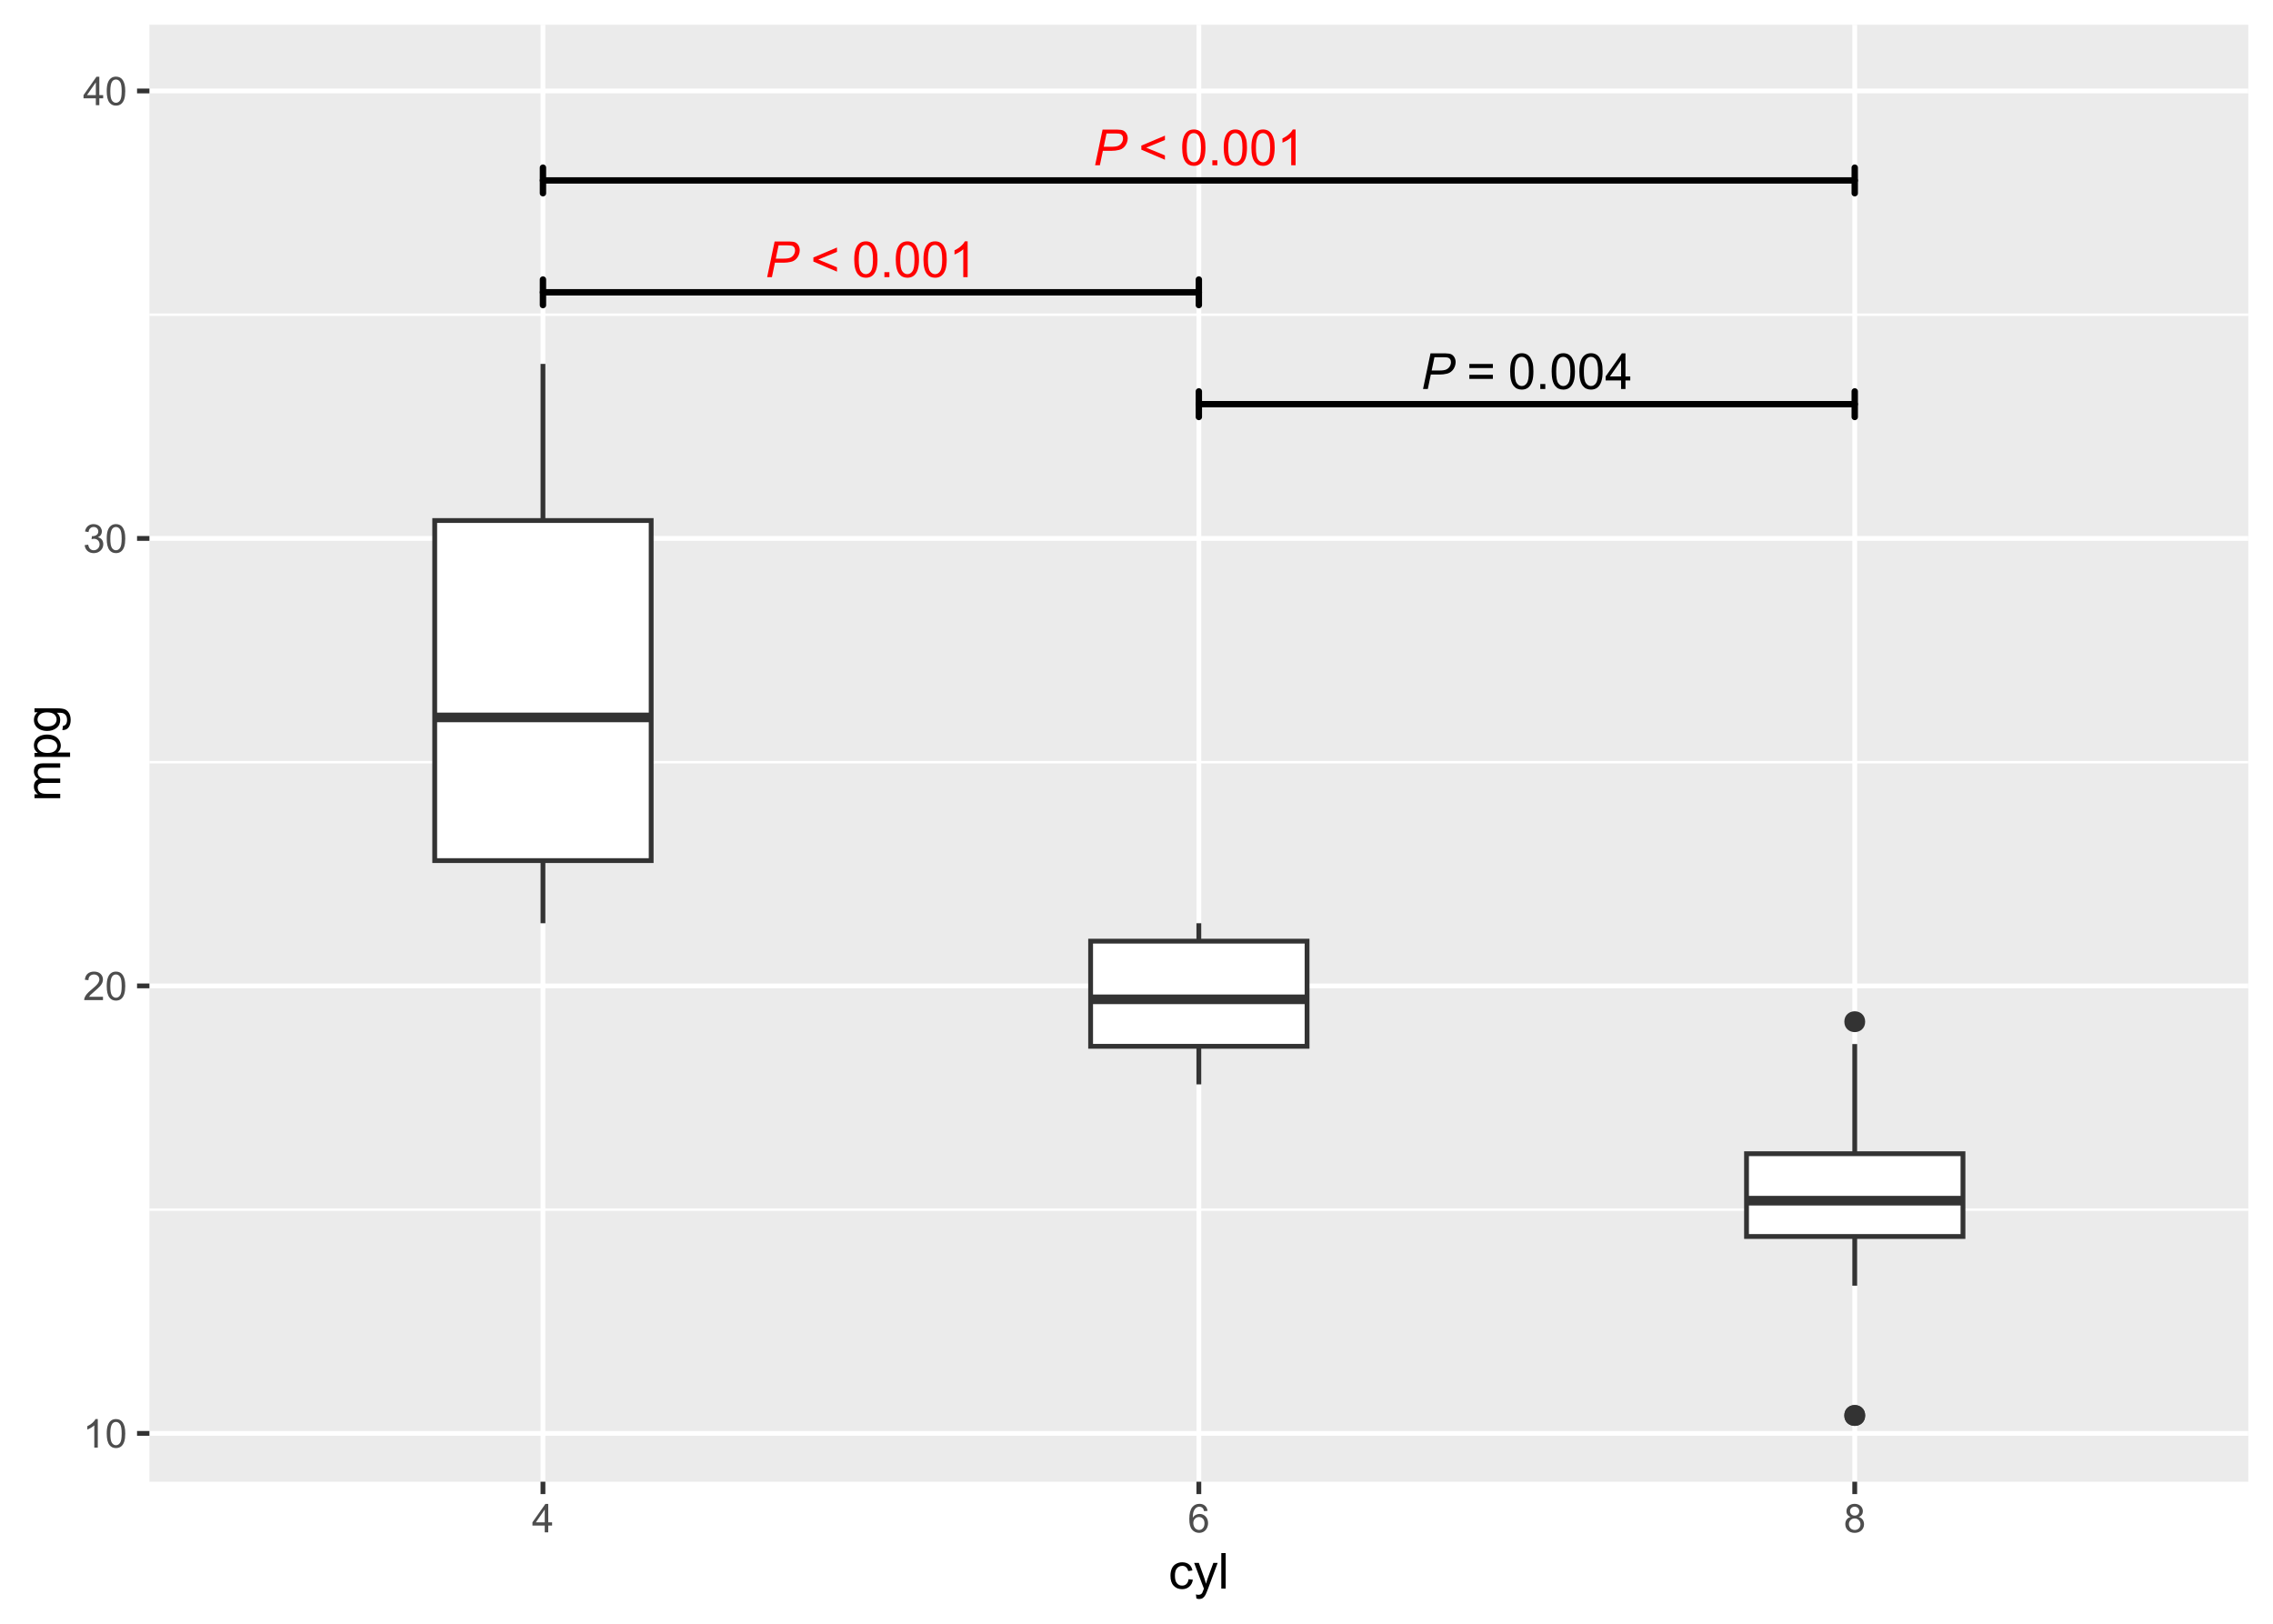
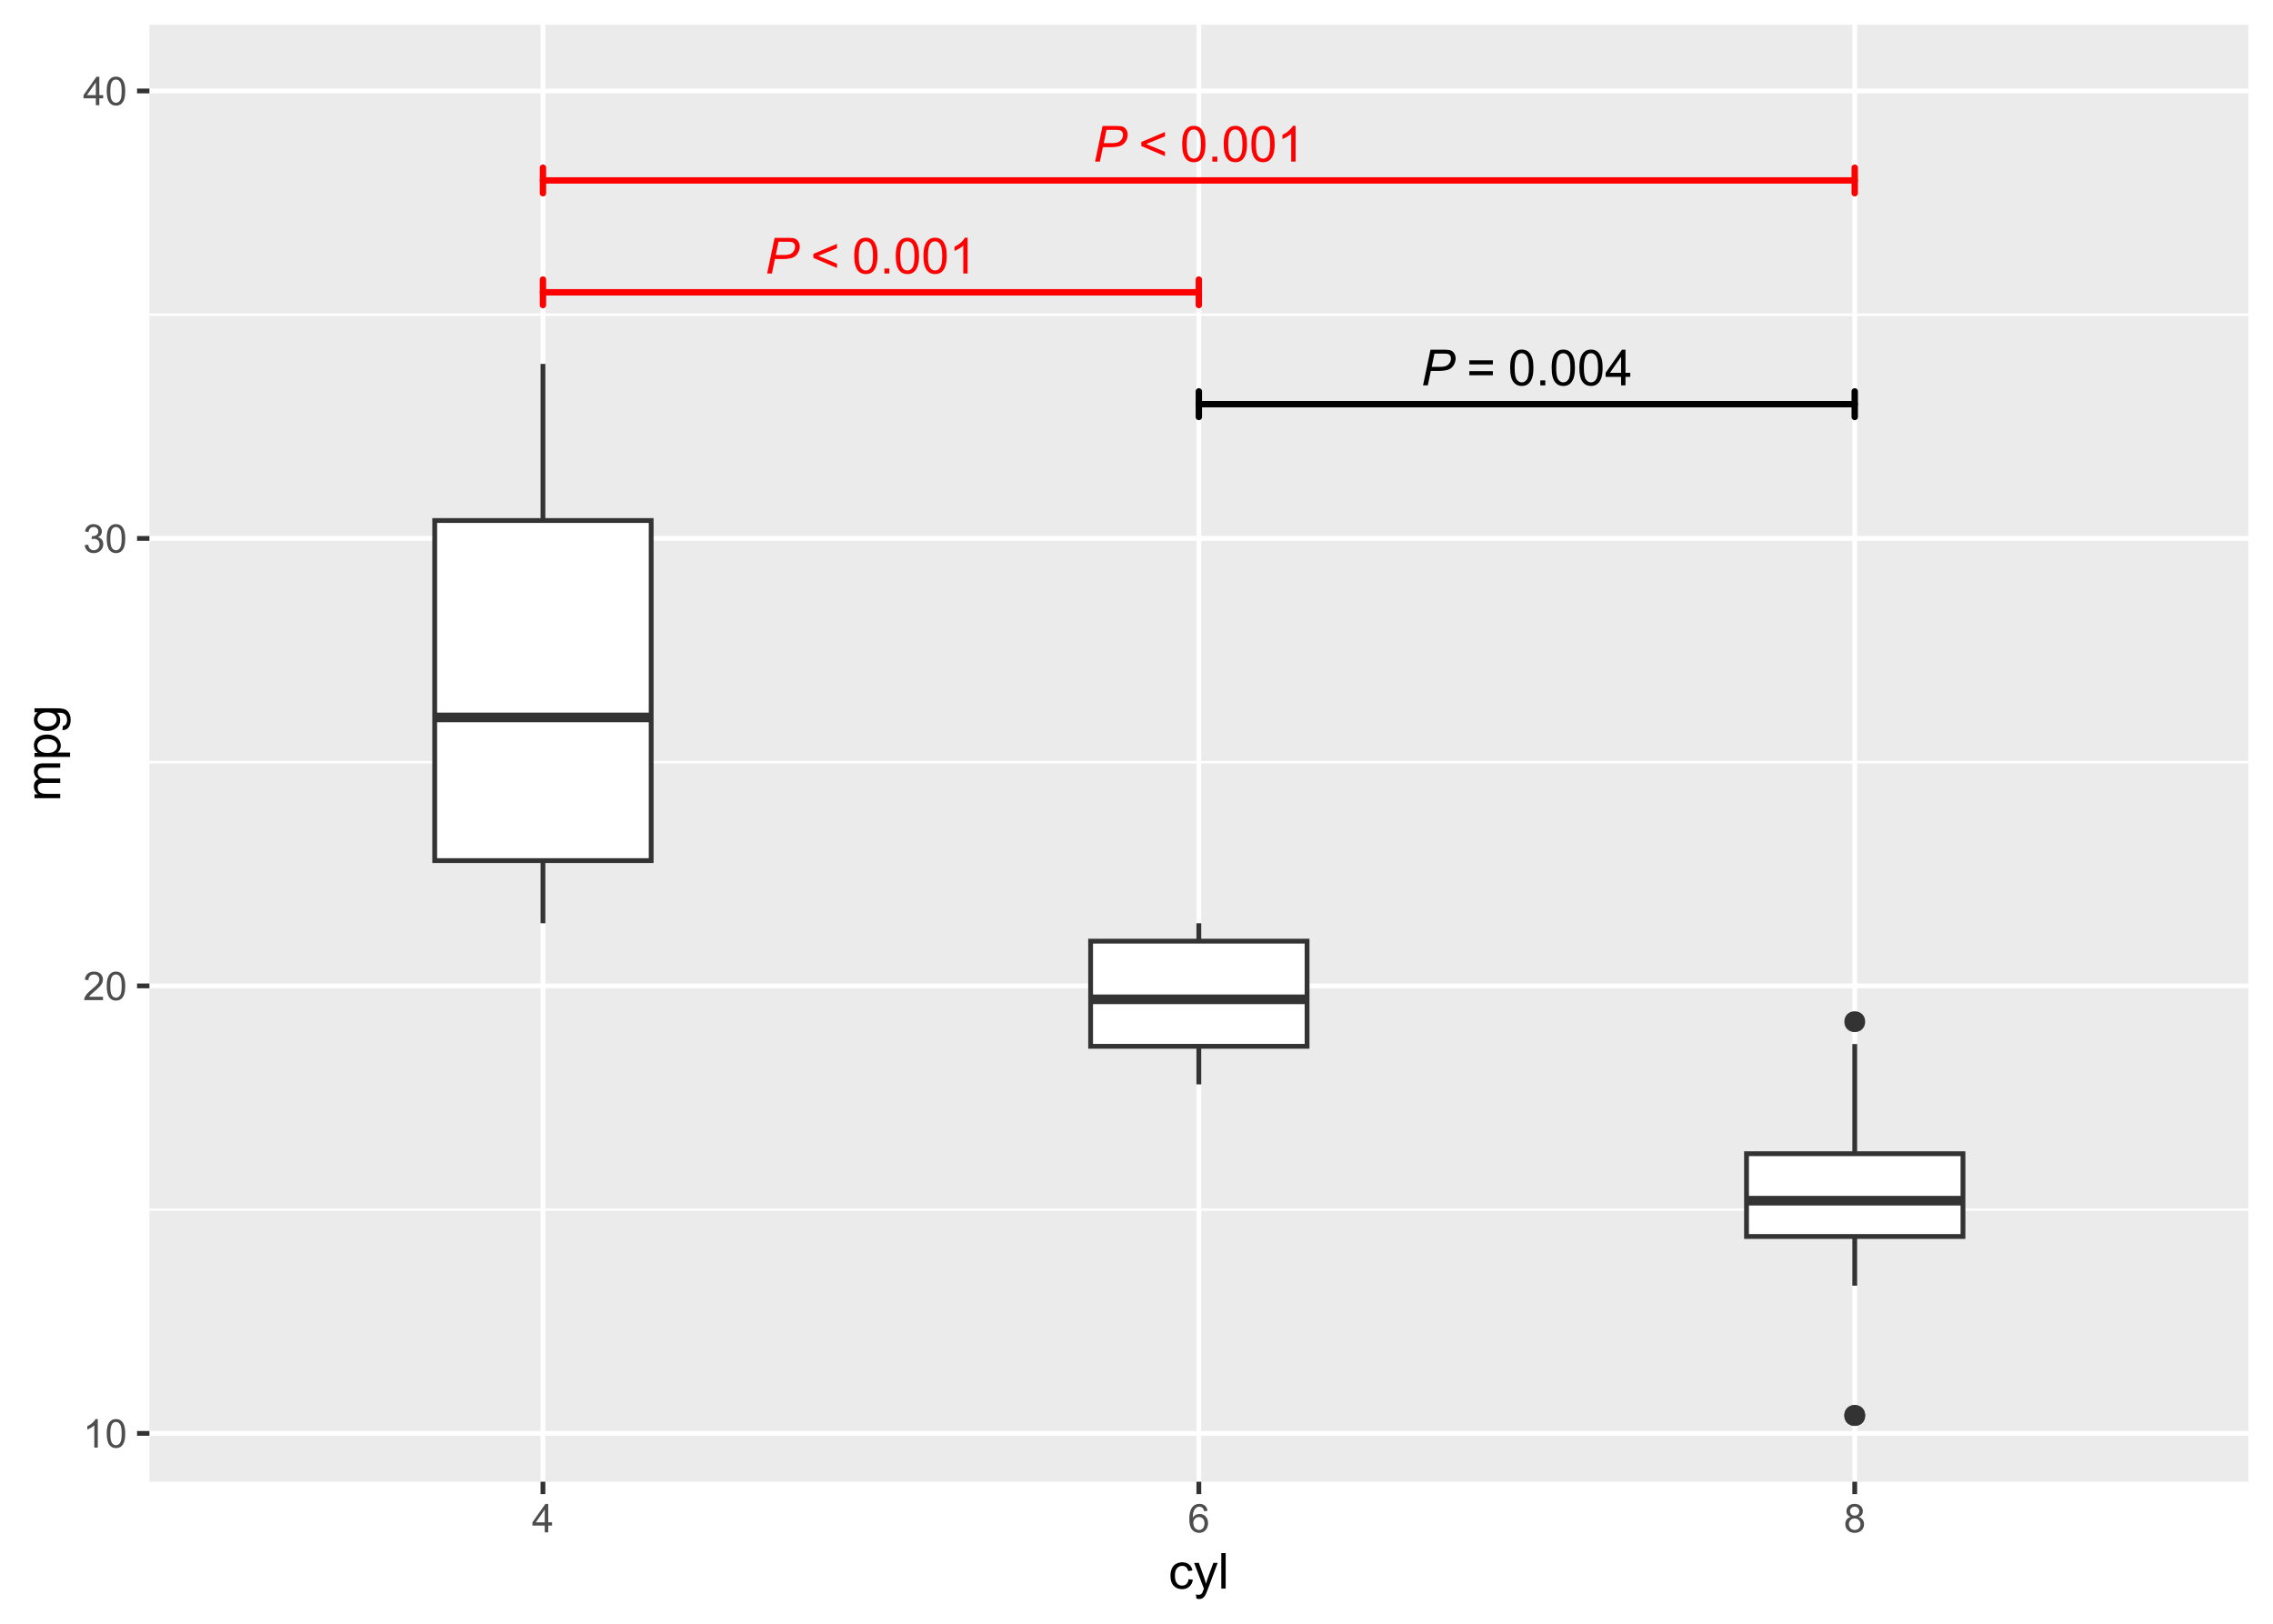
<svg xmlns="http://www.w3.org/2000/svg" xmlns:xlink="http://www.w3.org/1999/xlink" width="504pt" height="360pt" viewBox="0 0 504 360" version="1.1">
  <defs>
    <g>
      <symbol overflow="visible" id="glyph0-0">
        <path style="stroke:none;" d="M 1.379 0 L 1.379 -6.898 L 6.898 -6.898 L 6.898 0 Z M 1.551 -0.172 L 6.727 -0.172 L 6.727 -6.727 L 1.551 -6.727 Z M 1.551 -0.172 " />
      </symbol>
      <symbol overflow="visible" id="glyph0-1">
        <path style="stroke:none;" d="M 0.473 0 L 2.129 -7.902 L 5.43 -7.902 C 5.996 -7.898 6.422 -7.832 6.711 -7.703 C 6.992 -7.57 7.23 -7.348 7.422 -7.031 C 7.605 -6.711 7.699 -6.352 7.703 -5.961 C 7.699 -5.633 7.633 -5.301 7.504 -4.965 C 7.367 -4.621 7.199 -4.344 7 -4.129 C 6.793 -3.906 6.586 -3.742 6.383 -3.633 C 6.172 -3.52 5.949 -3.438 5.715 -3.387 C 5.203 -3.266 4.691 -3.203 4.176 -3.207 L 2.199 -3.207 L 1.531 0 Z M 2.387 -4.102 L 4.129 -4.102 C 4.801 -4.102 5.297 -4.172 5.613 -4.32 C 5.93 -4.461 6.184 -4.684 6.375 -4.984 C 6.566 -5.281 6.66 -5.598 6.664 -5.934 C 6.66 -6.191 6.609 -6.402 6.512 -6.566 C 6.406 -6.727 6.266 -6.848 6.086 -6.93 C 5.902 -7.004 5.551 -7.043 5.031 -7.047 L 3.004 -7.047 Z M 2.387 -4.102 " />
      </symbol>
      <symbol overflow="visible" id="glyph1-0">
        <path style="stroke:none;" d="M 0.555 0 L 0.555 -6.898 L 6.074 -6.898 L 6.074 0 Z M 0.727 -0.172 L 5.902 -0.172 L 5.902 -6.727 L 0.727 -6.727 Z M 0.727 -0.172 " />
      </symbol>
      <symbol overflow="visible" id="glyph1-1">
        <path style="stroke:none;" d="" />
      </symbol>
      <symbol overflow="visible" id="glyph2-0">
        <path style="stroke:none;" d="M 1.379 0 L 1.379 -6.898 L 6.898 -6.898 L 6.898 0 Z M 1.551 -0.172 L 6.727 -0.172 L 6.727 -6.727 L 1.551 -6.727 Z M 1.551 -0.172 " />
      </symbol>
      <symbol overflow="visible" id="glyph2-1">
        <path style="stroke:none;" d="M 0.605 -3.457 L 0.605 -4.359 L 5.836 -6.57 L 5.836 -5.605 L 1.688 -3.902 L 5.836 -2.184 L 5.836 -1.219 Z M 0.605 -3.457 " />
      </symbol>
      <symbol overflow="visible" id="glyph2-2">
        <path style="stroke:none;" d="M 0.457 -3.898 C 0.457 -4.828 0.551 -5.582 0.746 -6.152 C 0.934 -6.723 1.219 -7.16 1.602 -7.469 C 1.977 -7.777 2.457 -7.934 3.035 -7.934 C 3.457 -7.934 3.828 -7.848 4.148 -7.676 C 4.469 -7.504 4.73 -7.258 4.941 -6.938 C 5.145 -6.617 5.309 -6.227 5.434 -5.766 C 5.551 -5.305 5.613 -4.68 5.613 -3.898 C 5.613 -2.969 5.516 -2.223 5.324 -1.652 C 5.133 -1.082 4.848 -0.641 4.469 -0.332 C 4.09 -0.023 3.613 0.129 3.035 0.133 C 2.27 0.129 1.668 -0.141 1.238 -0.684 C 0.715 -1.34 0.457 -2.41 0.457 -3.898 Z M 1.457 -3.898 C 1.453 -2.598 1.605 -1.734 1.91 -1.309 C 2.215 -0.875 2.59 -0.66 3.035 -0.664 C 3.48 -0.66 3.852 -0.875 4.156 -1.309 C 4.457 -1.738 4.609 -2.602 4.613 -3.898 C 4.609 -5.195 4.457 -6.059 4.156 -6.488 C 3.852 -6.914 3.477 -7.129 3.023 -7.133 C 2.578 -7.129 2.223 -6.941 1.957 -6.566 C 1.621 -6.082 1.453 -5.191 1.457 -3.898 Z M 1.457 -3.898 " />
      </symbol>
      <symbol overflow="visible" id="glyph2-3">
        <path style="stroke:none;" d="M 1.004 0 L 1.004 -1.105 L 2.109 -1.105 L 2.109 0 Z M 1.004 0 " />
      </symbol>
      <symbol overflow="visible" id="glyph2-4">
        <path style="stroke:none;" d="M 4.113 0 L 3.145 0 L 3.145 -6.184 C 2.906 -5.957 2.598 -5.734 2.223 -5.512 C 1.84 -5.289 1.5 -5.121 1.203 -5.012 L 1.203 -5.949 C 1.742 -6.199 2.219 -6.508 2.625 -6.875 C 3.031 -7.234 3.316 -7.59 3.488 -7.934 L 4.113 -7.934 Z M 4.113 0 " />
      </symbol>
      <symbol overflow="visible" id="glyph2-5">
        <path style="stroke:none;" d="M 5.832 -4.648 L 0.613 -4.648 L 0.613 -5.551 L 5.832 -5.551 Z M 5.832 -2.246 L 0.613 -2.246 L 0.613 -3.152 L 5.832 -3.152 Z M 5.832 -2.246 " />
      </symbol>
      <symbol overflow="visible" id="glyph2-6">
        <path style="stroke:none;" d="M 3.57 0 L 3.57 -1.891 L 0.141 -1.891 L 0.141 -2.781 L 3.746 -7.902 L 4.539 -7.902 L 4.539 -2.781 L 5.605 -2.781 L 5.605 -1.891 L 4.539 -1.891 L 4.539 0 Z M 3.57 -2.781 L 3.57 -6.344 L 1.094 -2.781 Z M 3.57 -2.781 " />
      </symbol>
      <symbol overflow="visible" id="glyph3-0">
        <path style="stroke:none;" d="M 1.102 0 L 1.102 -5.5 L 5.5 -5.5 L 5.5 0 Z M 1.238 -0.137 L 5.363 -0.137 L 5.363 -5.363 L 1.238 -5.363 Z M 1.238 -0.137 " />
      </symbol>
      <symbol overflow="visible" id="glyph3-1">
        <path style="stroke:none;" d="M 3.277 0 L 2.504 0 L 2.504 -4.93 C 2.316 -4.75 2.074 -4.574 1.773 -4.395 C 1.469 -4.215 1.195 -4.082 0.957 -3.996 L 0.957 -4.742 C 1.387 -4.941 1.766 -5.188 2.09 -5.48 C 2.414 -5.77 2.645 -6.051 2.781 -6.324 L 3.277 -6.324 Z M 3.277 0 " />
      </symbol>
      <symbol overflow="visible" id="glyph3-2">
        <path style="stroke:none;" d="M 0.367 -3.105 C 0.363 -3.848 0.438 -4.445 0.594 -4.902 C 0.742 -5.355 0.973 -5.707 1.277 -5.953 C 1.578 -6.199 1.957 -6.32 2.418 -6.324 C 2.754 -6.32 3.051 -6.254 3.309 -6.121 C 3.562 -5.984 3.773 -5.789 3.938 -5.531 C 4.102 -5.273 4.23 -4.961 4.328 -4.594 C 4.422 -4.227 4.469 -3.73 4.473 -3.105 C 4.469 -2.367 4.395 -1.77 4.242 -1.316 C 4.09 -0.859 3.863 -0.508 3.562 -0.262 C 3.258 -0.016 2.875 0.105 2.418 0.109 C 1.809 0.105 1.332 -0.109 0.988 -0.547 C 0.57 -1.066 0.363 -1.922 0.367 -3.105 Z M 1.16 -3.105 C 1.16 -2.07 1.281 -1.379 1.523 -1.039 C 1.766 -0.695 2.062 -0.527 2.418 -0.527 C 2.773 -0.527 3.074 -0.699 3.316 -1.043 C 3.559 -1.387 3.68 -2.074 3.68 -3.105 C 3.68 -4.145 3.559 -4.832 3.316 -5.172 C 3.074 -5.512 2.77 -5.684 2.41 -5.684 C 2.051 -5.684 1.77 -5.531 1.559 -5.234 C 1.293 -4.844 1.16 -4.137 1.16 -3.105 Z M 1.16 -3.105 " />
      </symbol>
      <symbol overflow="visible" id="glyph3-3">
        <path style="stroke:none;" d="M 4.43 -0.742 L 4.43 0 L 0.266 0 C 0.258 -0.188 0.289 -0.367 0.355 -0.539 C 0.461 -0.82 0.629 -1.098 0.863 -1.375 C 1.094 -1.648 1.434 -1.965 1.879 -2.328 C 2.562 -2.887 3.023 -3.332 3.266 -3.664 C 3.5 -3.988 3.621 -4.301 3.625 -4.594 C 3.621 -4.898 3.512 -5.156 3.297 -5.367 C 3.074 -5.578 2.789 -5.684 2.441 -5.684 C 2.066 -5.684 1.77 -5.57 1.547 -5.348 C 1.32 -5.125 1.207 -4.816 1.207 -4.422 L 0.414 -4.504 C 0.465 -5.094 0.668 -5.543 1.027 -5.855 C 1.379 -6.164 1.855 -6.32 2.457 -6.324 C 3.059 -6.32 3.539 -6.152 3.891 -5.82 C 4.242 -5.484 4.418 -5.07 4.422 -4.578 C 4.418 -4.32 4.367 -4.074 4.266 -3.832 C 4.164 -3.59 3.992 -3.332 3.754 -3.062 C 3.512 -2.793 3.113 -2.426 2.562 -1.957 C 2.094 -1.566 1.797 -1.301 1.664 -1.16 C 1.531 -1.02 1.422 -0.879 1.34 -0.742 Z M 4.43 -0.742 " />
      </symbol>
      <symbol overflow="visible" id="glyph3-4">
        <path style="stroke:none;" d="M 0.371 -1.664 L 1.145 -1.766 C 1.23 -1.324 1.383 -1.008 1.598 -0.816 C 1.809 -0.621 2.066 -0.527 2.375 -0.527 C 2.734 -0.527 3.043 -0.652 3.297 -0.906 C 3.547 -1.156 3.672 -1.469 3.676 -1.844 C 3.672 -2.195 3.555 -2.488 3.324 -2.719 C 3.09 -2.949 2.797 -3.062 2.441 -3.066 C 2.293 -3.062 2.109 -3.035 1.895 -2.98 L 1.98 -3.66 C 2.031 -3.652 2.07 -3.648 2.105 -3.652 C 2.434 -3.648 2.73 -3.734 2.996 -3.91 C 3.254 -4.078 3.387 -4.344 3.391 -4.703 C 3.387 -4.984 3.289 -5.219 3.102 -5.406 C 2.906 -5.59 2.66 -5.684 2.359 -5.688 C 2.055 -5.684 1.805 -5.59 1.605 -5.402 C 1.402 -5.215 1.273 -4.93 1.219 -4.555 L 0.445 -4.691 C 0.539 -5.207 0.754 -5.609 1.09 -5.895 C 1.426 -6.18 1.844 -6.32 2.344 -6.324 C 2.688 -6.32 3.004 -6.246 3.293 -6.102 C 3.582 -5.953 3.801 -5.754 3.953 -5.5 C 4.105 -5.242 4.184 -4.973 4.184 -4.688 C 4.184 -4.414 4.109 -4.164 3.965 -3.945 C 3.816 -3.719 3.602 -3.543 3.316 -3.41 C 3.688 -3.324 3.977 -3.145 4.184 -2.875 C 4.391 -2.602 4.492 -2.262 4.496 -1.859 C 4.492 -1.305 4.293 -0.84 3.895 -0.461 C 3.492 -0.078 2.984 0.109 2.371 0.113 C 1.816 0.109 1.355 -0.051 0.992 -0.379 C 0.625 -0.707 0.418 -1.137 0.371 -1.664 Z M 0.371 -1.664 " />
      </symbol>
      <symbol overflow="visible" id="glyph3-5">
        <path style="stroke:none;" d="M 2.844 0 L 2.844 -1.508 L 0.113 -1.508 L 0.113 -2.219 L 2.988 -6.301 L 3.617 -6.301 L 3.617 -2.219 L 4.469 -2.219 L 4.469 -1.508 L 3.617 -1.508 L 3.617 0 Z M 2.844 -2.219 L 2.844 -5.059 L 0.871 -2.219 Z M 2.844 -2.219 " />
      </symbol>
      <symbol overflow="visible" id="glyph3-6">
        <path style="stroke:none;" d="M 4.379 -4.758 L 3.609 -4.695 C 3.539 -4.996 3.441 -5.219 3.316 -5.359 C 3.105 -5.574 2.848 -5.684 2.543 -5.688 C 2.297 -5.684 2.078 -5.617 1.895 -5.484 C 1.648 -5.305 1.457 -5.043 1.32 -4.703 C 1.176 -4.363 1.105 -3.879 1.102 -3.25 C 1.285 -3.531 1.512 -3.742 1.781 -3.879 C 2.051 -4.016 2.332 -4.082 2.629 -4.086 C 3.141 -4.082 3.578 -3.895 3.945 -3.516 C 4.305 -3.137 4.488 -2.645 4.492 -2.047 C 4.488 -1.648 4.402 -1.281 4.234 -0.941 C 4.062 -0.602 3.828 -0.34 3.531 -0.16 C 3.23 0.02 2.895 0.105 2.52 0.109 C 1.871 0.105 1.344 -0.129 0.941 -0.602 C 0.531 -1.074 0.328 -1.855 0.332 -2.949 C 0.328 -4.16 0.551 -5.047 1.004 -5.602 C 1.395 -6.082 1.926 -6.32 2.59 -6.324 C 3.086 -6.32 3.492 -6.184 3.809 -5.906 C 4.125 -5.629 4.312 -5.246 4.379 -4.758 Z M 1.219 -2.039 C 1.219 -1.773 1.273 -1.516 1.387 -1.273 C 1.5 -1.027 1.66 -0.844 1.863 -0.719 C 2.066 -0.59 2.277 -0.527 2.504 -0.527 C 2.828 -0.527 3.109 -0.656 3.348 -0.922 C 3.578 -1.184 3.695 -1.543 3.699 -2 C 3.695 -2.43 3.582 -2.773 3.352 -3.027 C 3.117 -3.273 2.824 -3.398 2.477 -3.402 C 2.121 -3.398 1.824 -3.273 1.582 -3.027 C 1.34 -2.773 1.219 -2.445 1.219 -2.039 Z M 1.219 -2.039 " />
      </symbol>
      <symbol overflow="visible" id="glyph3-7">
        <path style="stroke:none;" d="M 1.555 -3.418 C 1.23 -3.531 0.992 -3.699 0.84 -3.918 C 0.684 -4.133 0.609 -4.395 0.609 -4.699 C 0.609 -5.156 0.773 -5.539 1.102 -5.855 C 1.43 -6.164 1.867 -6.32 2.418 -6.324 C 2.969 -6.32 3.41 -6.16 3.746 -5.844 C 4.078 -5.523 4.246 -5.137 4.25 -4.68 C 4.246 -4.387 4.172 -4.133 4.02 -3.918 C 3.863 -3.699 3.629 -3.531 3.32 -3.418 C 3.707 -3.285 4 -3.082 4.203 -2.805 C 4.402 -2.52 4.504 -2.184 4.508 -1.801 C 4.504 -1.258 4.312 -0.805 3.934 -0.441 C 3.551 -0.074 3.051 0.105 2.434 0.109 C 1.809 0.105 1.309 -0.074 0.926 -0.441 C 0.543 -0.809 0.352 -1.27 0.355 -1.82 C 0.352 -2.23 0.457 -2.574 0.668 -2.852 C 0.875 -3.125 1.168 -3.312 1.555 -3.418 Z M 1.402 -4.727 C 1.398 -4.426 1.496 -4.184 1.688 -3.996 C 1.879 -3.805 2.129 -3.707 2.438 -3.711 C 2.734 -3.707 2.977 -3.801 3.168 -3.992 C 3.355 -4.176 3.449 -4.406 3.453 -4.684 C 3.449 -4.965 3.352 -5.203 3.16 -5.398 C 2.961 -5.586 2.719 -5.684 2.43 -5.688 C 2.129 -5.684 1.883 -5.59 1.691 -5.402 C 1.496 -5.215 1.398 -4.988 1.402 -4.727 Z M 1.152 -1.816 C 1.148 -1.598 1.199 -1.383 1.309 -1.176 C 1.41 -0.969 1.566 -0.809 1.773 -0.695 C 1.98 -0.582 2.203 -0.527 2.441 -0.527 C 2.809 -0.527 3.113 -0.645 3.355 -0.883 C 3.594 -1.121 3.715 -1.426 3.719 -1.793 C 3.715 -2.164 3.59 -2.469 3.344 -2.715 C 3.094 -2.957 2.785 -3.082 2.414 -3.082 C 2.051 -3.082 1.75 -2.961 1.512 -2.719 C 1.27 -2.477 1.148 -2.176 1.152 -1.816 Z M 1.152 -1.816 " />
      </symbol>
      <symbol overflow="visible" id="glyph4-0">
        <path style="stroke:none;" d="M 1.375 0 L 1.375 -6.875 L 6.875 -6.875 L 6.875 0 Z M 1.547 -0.172 L 6.703 -0.172 L 6.703 -6.703 L 1.547 -6.703 Z M 1.547 -0.172 " />
      </symbol>
      <symbol overflow="visible" id="glyph4-1">
        <path style="stroke:none;" d="M 4.445 -2.09 L 5.398 -1.965 C 5.289 -1.309 5.023 -0.797 4.598 -0.426 C 4.168 -0.055 3.645 0.129 3.023 0.129 C 2.242 0.129 1.613 -0.125 1.141 -0.637 C 0.664 -1.145 0.426 -1.875 0.43 -2.832 C 0.426 -3.441 0.527 -3.98 0.734 -4.445 C 0.938 -4.906 1.25 -5.254 1.668 -5.484 C 2.082 -5.715 2.535 -5.828 3.031 -5.832 C 3.645 -5.828 4.152 -5.672 4.547 -5.363 C 4.941 -5.047 5.191 -4.602 5.305 -4.027 L 4.367 -3.883 C 4.273 -4.262 4.117 -4.551 3.891 -4.746 C 3.664 -4.941 3.387 -5.039 3.066 -5.039 C 2.574 -5.039 2.18 -4.863 1.879 -4.516 C 1.57 -4.164 1.418 -3.613 1.422 -2.859 C 1.418 -2.09 1.566 -1.531 1.863 -1.184 C 2.156 -0.836 2.539 -0.66 3.012 -0.664 C 3.391 -0.66 3.707 -0.777 3.961 -1.012 C 4.215 -1.242 4.375 -1.602 4.445 -2.09 Z M 4.445 -2.09 " />
      </symbol>
      <symbol overflow="visible" id="glyph4-2">
        <path style="stroke:none;" d="M 0.684 2.195 L 0.574 1.289 C 0.785 1.344 0.969 1.371 1.129 1.375 C 1.34 1.371 1.512 1.336 1.641 1.266 C 1.77 1.195 1.875 1.094 1.961 0.969 C 2.02 0.867 2.117 0.629 2.258 0.246 C 2.27 0.191 2.301 0.113 2.344 0.012 L 0.176 -5.703 L 1.219 -5.703 L 2.406 -2.402 C 2.559 -1.98 2.695 -1.539 2.82 -1.078 C 2.926 -1.523 3.059 -1.957 3.219 -2.379 L 4.438 -5.703 L 5.402 -5.703 L 3.234 0.098 C 3 0.719 2.816 1.148 2.691 1.391 C 2.516 1.703 2.32 1.938 2.098 2.09 C 1.875 2.238 1.609 2.312 1.305 2.316 C 1.117 2.312 0.91 2.273 0.684 2.195 Z M 0.684 2.195 " />
      </symbol>
      <symbol overflow="visible" id="glyph4-3">
        <path style="stroke:none;" d="M 0.703 0 L 0.703 -7.875 L 1.672 -7.875 L 1.672 0 Z M 0.703 0 " />
      </symbol>
      <symbol overflow="visible" id="glyph5-0">
        <path style="stroke:none;" d="M 0 -1.375 L -6.875 -1.375 L -6.875 -6.875 L 0 -6.875 Z M -0.172 -1.547 L -0.172 -6.703 L -6.703 -6.703 L -6.703 -1.547 Z M -0.172 -1.547 " />
      </symbol>
      <symbol overflow="visible" id="glyph5-1">
        <path style="stroke:none;" d="M 0 -0.727 L -5.703 -0.727 L -5.703 -1.59 L -4.902 -1.59 C -5.18 -1.766 -5.406 -2.004 -5.578 -2.305 C -5.746 -2.598 -5.828 -2.938 -5.832 -3.32 C -5.828 -3.738 -5.742 -4.086 -5.566 -4.359 C -5.391 -4.629 -5.145 -4.816 -4.836 -4.93 C -5.496 -5.379 -5.828 -5.969 -5.832 -6.691 C -5.828 -7.254 -5.672 -7.688 -5.363 -7.996 C -5.047 -8.297 -4.566 -8.449 -3.914 -8.453 L 0 -8.453 L 0 -7.492 L -3.594 -7.492 C -3.977 -7.488 -4.254 -7.457 -4.426 -7.398 C -4.594 -7.332 -4.734 -7.219 -4.84 -7.059 C -4.941 -6.891 -4.992 -6.695 -4.996 -6.477 C -4.992 -6.07 -4.859 -5.738 -4.594 -5.477 C -4.328 -5.211 -3.898 -5.078 -3.312 -5.082 L 0 -5.082 L 0 -4.113 L -3.707 -4.113 C -4.133 -4.113 -4.453 -4.031 -4.672 -3.875 C -4.883 -3.715 -4.992 -3.461 -4.996 -3.105 C -4.992 -2.832 -4.922 -2.578 -4.781 -2.348 C -4.637 -2.117 -4.426 -1.949 -4.152 -1.848 C -3.875 -1.738 -3.477 -1.688 -2.961 -1.691 L 0 -1.691 Z M 0 -0.727 " />
      </symbol>
      <symbol overflow="visible" id="glyph5-2">
        <path style="stroke:none;" d="M 2.188 -0.727 L -5.703 -0.727 L -5.703 -1.605 L -4.961 -1.605 C -5.25 -1.812 -5.469 -2.047 -5.613 -2.309 C -5.758 -2.57 -5.828 -2.887 -5.832 -3.262 C -5.828 -3.746 -5.703 -4.176 -5.457 -4.551 C -5.203 -4.922 -4.852 -5.203 -4.395 -5.391 C -3.938 -5.578 -3.438 -5.672 -2.895 -5.676 C -2.309 -5.672 -1.781 -5.566 -1.316 -5.359 C -0.848 -5.148 -0.488 -4.844 -0.242 -4.449 C 0.008 -4.047 0.129 -3.629 0.129 -3.191 C 0.129 -2.867 0.062 -2.578 -0.074 -2.32 C -0.207 -2.062 -0.379 -1.852 -0.59 -1.691 L 2.188 -1.691 Z M -2.82 -1.602 C -2.082 -1.598 -1.539 -1.746 -1.191 -2.047 C -0.836 -2.34 -0.66 -2.699 -0.664 -3.125 C -0.66 -3.551 -0.844 -3.918 -1.211 -4.227 C -1.574 -4.531 -2.137 -4.688 -2.898 -4.688 C -3.625 -4.688 -4.168 -4.535 -4.531 -4.238 C -4.891 -3.938 -5.074 -3.582 -5.074 -3.168 C -5.074 -2.754 -4.879 -2.391 -4.496 -2.074 C -4.109 -1.758 -3.551 -1.598 -2.82 -1.602 Z M -2.82 -1.602 " />
      </symbol>
      <symbol overflow="visible" id="glyph5-3">
        <path style="stroke:none;" d="M 0.473 -0.547 L 0.613 -1.488 C 0.898 -1.527 1.109 -1.637 1.246 -1.816 C 1.422 -2.055 1.512 -2.379 1.516 -2.797 C 1.512 -3.242 1.422 -3.59 1.246 -3.832 C 1.062 -4.074 0.812 -4.238 0.496 -4.328 C 0.297 -4.379 -0.113 -4.402 -0.746 -4.398 C -0.246 -3.973 0 -3.445 0 -2.82 C 0 -2.031 -0.281 -1.426 -0.848 -1 C -1.41 -0.566 -2.09 -0.352 -2.883 -0.355 C -3.426 -0.352 -3.926 -0.449 -4.391 -0.648 C -4.848 -0.844 -5.203 -1.129 -5.457 -1.504 C -5.703 -1.875 -5.828 -2.316 -5.832 -2.824 C -5.828 -3.496 -5.559 -4.051 -5.016 -4.492 L -5.703 -4.492 L -5.703 -5.383 L -0.773 -5.383 C 0.113 -5.379 0.742 -5.289 1.113 -5.109 C 1.484 -4.93 1.777 -4.641 1.992 -4.25 C 2.207 -3.855 2.312 -3.375 2.316 -2.805 C 2.312 -2.121 2.16 -1.57 1.855 -1.152 C 1.547 -0.734 1.086 -0.531 0.473 -0.547 Z M -2.953 -1.348 C -2.203 -1.348 -1.656 -1.496 -1.316 -1.793 C -0.969 -2.09 -0.797 -2.461 -0.801 -2.91 C -0.797 -3.352 -0.969 -3.723 -1.312 -4.027 C -1.652 -4.324 -2.188 -4.477 -2.922 -4.48 C -3.617 -4.477 -4.145 -4.32 -4.5 -4.016 C -4.852 -3.703 -5.027 -3.332 -5.031 -2.895 C -5.027 -2.465 -4.852 -2.098 -4.508 -1.797 C -4.156 -1.496 -3.641 -1.348 -2.953 -1.348 Z M -2.953 -1.348 " />
      </symbol>
    </g>
    <clipPath id="clip1">
      <path d="M 33.129 5.48 L 498.523 5.48 L 498.523 328.512 L 33.129 328.512 Z M 33.129 5.48 " />
    </clipPath>
    <clipPath id="clip2">
      <path d="M 33.129 267 L 498.523 267 L 498.523 269 L 33.129 269 Z M 33.129 267 " />
    </clipPath>
    <clipPath id="clip3">
      <path d="M 33.129 168 L 498.523 168 L 498.523 170 L 33.129 170 Z M 33.129 168 " />
    </clipPath>
    <clipPath id="clip4">
      <path d="M 33.129 69 L 498.523 69 L 498.523 71 L 33.129 71 Z M 33.129 69 " />
    </clipPath>
    <clipPath id="clip5">
      <path d="M 33.129 317 L 498.523 317 L 498.523 319 L 33.129 319 Z M 33.129 317 " />
    </clipPath>
    <clipPath id="clip6">
      <path d="M 33.129 218 L 498.523 218 L 498.523 220 L 33.129 220 Z M 33.129 218 " />
    </clipPath>
    <clipPath id="clip7">
      <path d="M 33.129 118 L 498.523 118 L 498.523 120 L 33.129 120 Z M 33.129 118 " />
    </clipPath>
    <clipPath id="clip8">
      <path d="M 33.129 19 L 498.523 19 L 498.523 21 L 33.129 21 Z M 33.129 19 " />
    </clipPath>
    <clipPath id="clip9">
      <path d="M 119 5.48 L 121 5.48 L 121 328.512 L 119 328.512 Z M 119 5.48 " />
    </clipPath>
    <clipPath id="clip10">
      <path d="M 265 5.48 L 267 5.48 L 267 328.512 L 265 328.512 Z M 265 5.48 " />
    </clipPath>
    <clipPath id="clip11">
      <path d="M 410 5.48 L 412 5.48 L 412 328.512 L 410 328.512 Z M 410 5.48 " />
    </clipPath>
  </defs>
  <g id="surface79">
    <rect x="0" y="0" width="504" height="360" style="fill:rgb(100%,100%,100%);fill-opacity:1;stroke:none;" />
    <rect x="0" y="0" width="504" height="360" style="fill:rgb(100%,100%,100%);fill-opacity:1;stroke:none;" />
    <path style="fill:none;stroke-width:1.067;stroke-linecap:round;stroke-linejoin:round;stroke:rgb(100%,100%,100%);stroke-opacity:1;stroke-miterlimit:10;" d="M 0 360 L 504 360 L 504 0 L 0 0 Z M 0 360 " />
    <g clip-path="url(#clip1)" clip-rule="nonzero">
      <path style=" stroke:none;fill-rule:nonzero;fill:rgb(92.157%,92.157%,92.157%);fill-opacity:1;" d="M 33.129 328.508 L 498.523 328.508 L 498.523 5.477 L 33.129 5.477 Z M 33.129 328.508 " />
    </g>
    <g clip-path="url(#clip2)" clip-rule="nonzero">
      <path style="fill:none;stroke-width:0.533;stroke-linecap:butt;stroke-linejoin:round;stroke:rgb(100%,100%,100%);stroke-opacity:1;stroke-miterlimit:10;" d="M 33.129 268.188 L 498.52 268.188 " />
    </g>
    <g clip-path="url(#clip3)" clip-rule="nonzero">
      <path style="fill:none;stroke-width:0.533;stroke-linecap:butt;stroke-linejoin:round;stroke:rgb(100%,100%,100%);stroke-opacity:1;stroke-miterlimit:10;" d="M 33.129 168.98 L 498.52 168.98 " />
    </g>
    <g clip-path="url(#clip4)" clip-rule="nonzero">
      <path style="fill:none;stroke-width:0.533;stroke-linecap:butt;stroke-linejoin:round;stroke:rgb(100%,100%,100%);stroke-opacity:1;stroke-miterlimit:10;" d="M 33.129 69.77 L 498.52 69.77 " />
    </g>
    <g clip-path="url(#clip5)" clip-rule="nonzero">
      <path style="fill:none;stroke-width:1.067;stroke-linecap:butt;stroke-linejoin:round;stroke:rgb(100%,100%,100%);stroke-opacity:1;stroke-miterlimit:10;" d="M 33.129 317.793 L 498.52 317.793 " />
    </g>
    <g clip-path="url(#clip6)" clip-rule="nonzero">
      <path style="fill:none;stroke-width:1.067;stroke-linecap:butt;stroke-linejoin:round;stroke:rgb(100%,100%,100%);stroke-opacity:1;stroke-miterlimit:10;" d="M 33.129 218.582 L 498.52 218.582 " />
    </g>
    <g clip-path="url(#clip7)" clip-rule="nonzero">
      <path style="fill:none;stroke-width:1.067;stroke-linecap:butt;stroke-linejoin:round;stroke:rgb(100%,100%,100%);stroke-opacity:1;stroke-miterlimit:10;" d="M 33.129 119.375 L 498.52 119.375 " />
    </g>
    <g clip-path="url(#clip8)" clip-rule="nonzero">
      <path style="fill:none;stroke-width:1.067;stroke-linecap:butt;stroke-linejoin:round;stroke:rgb(100%,100%,100%);stroke-opacity:1;stroke-miterlimit:10;" d="M 33.129 20.164 L 498.52 20.164 " />
    </g>
    <g clip-path="url(#clip9)" clip-rule="nonzero">
      <path style="fill:none;stroke-width:1.067;stroke-linecap:butt;stroke-linejoin:round;stroke:rgb(100%,100%,100%);stroke-opacity:1;stroke-miterlimit:10;" d="M 120.391 328.508 L 120.391 5.48 " />
    </g>
    <g clip-path="url(#clip10)" clip-rule="nonzero">
      <path style="fill:none;stroke-width:1.067;stroke-linecap:butt;stroke-linejoin:round;stroke:rgb(100%,100%,100%);stroke-opacity:1;stroke-miterlimit:10;" d="M 265.824 328.508 L 265.824 5.48 " />
    </g>
    <g clip-path="url(#clip11)" clip-rule="nonzero">
      <path style="fill:none;stroke-width:1.067;stroke-linecap:butt;stroke-linejoin:round;stroke:rgb(100%,100%,100%);stroke-opacity:1;stroke-miterlimit:10;" d="M 411.258 328.508 L 411.258 5.48 " />
    </g>
    <path style="fill:none;stroke-width:1.067;stroke-linecap:butt;stroke-linejoin:round;stroke:rgb(20%,20%,20%);stroke-opacity:1;stroke-miterlimit:10;" d="M 120.391 115.406 L 120.391 80.68 " />
    <path style="fill:none;stroke-width:1.067;stroke-linecap:butt;stroke-linejoin:round;stroke:rgb(20%,20%,20%);stroke-opacity:1;stroke-miterlimit:10;" d="M 120.391 190.805 L 120.391 204.695 " />
    <path style="fill-rule:nonzero;fill:rgb(100%,100%,100%);fill-opacity:1;stroke-width:1.067;stroke-linecap:butt;stroke-linejoin:miter;stroke:rgb(20%,20%,20%);stroke-opacity:1;stroke-miterlimit:10;" d="M 96.391 115.406 L 96.391 190.805 L 144.387 190.805 L 144.387 115.406 Z M 96.391 115.406 " />
    <path style="fill:none;stroke-width:2.134;stroke-linecap:butt;stroke-linejoin:miter;stroke:rgb(20%,20%,20%);stroke-opacity:1;stroke-miterlimit:10;" d="M 96.391 159.059 L 144.387 159.059 " />
    <path style="fill:none;stroke-width:1.067;stroke-linecap:butt;stroke-linejoin:round;stroke:rgb(20%,20%,20%);stroke-opacity:1;stroke-miterlimit:10;" d="M 265.824 208.664 L 265.824 204.695 " />
    <path style="fill:none;stroke-width:1.067;stroke-linecap:butt;stroke-linejoin:round;stroke:rgb(20%,20%,20%);stroke-opacity:1;stroke-miterlimit:10;" d="M 265.824 231.977 L 265.824 240.41 " />
    <path style="fill-rule:nonzero;fill:rgb(100%,100%,100%);fill-opacity:1;stroke-width:1.067;stroke-linecap:butt;stroke-linejoin:miter;stroke:rgb(20%,20%,20%);stroke-opacity:1;stroke-miterlimit:10;" d="M 241.828 208.664 L 241.828 231.977 L 289.82 231.977 L 289.82 208.664 Z M 241.828 208.664 " />
    <path style="fill:none;stroke-width:2.134;stroke-linecap:butt;stroke-linejoin:miter;stroke:rgb(20%,20%,20%);stroke-opacity:1;stroke-miterlimit:10;" d="M 241.828 221.559 L 289.82 221.559 " />
    <path style="fill-rule:nonzero;fill:rgb(20%,20%,20%);fill-opacity:1;stroke-width:0.709;stroke-linecap:round;stroke-linejoin:round;stroke:rgb(20%,20%,20%);stroke-opacity:1;stroke-miterlimit:10;" d="M 413.215 313.824 C 413.215 316.434 409.305 316.434 409.305 313.824 C 409.305 311.219 413.215 311.219 413.215 313.824 " />
    <path style="fill-rule:nonzero;fill:rgb(20%,20%,20%);fill-opacity:1;stroke-width:0.709;stroke-linecap:round;stroke-linejoin:round;stroke:rgb(20%,20%,20%);stroke-opacity:1;stroke-miterlimit:10;" d="M 413.215 313.824 C 413.215 316.434 409.305 316.434 409.305 313.824 C 409.305 311.219 413.215 311.219 413.215 313.824 " />
    <path style="fill-rule:nonzero;fill:rgb(20%,20%,20%);fill-opacity:1;stroke-width:0.709;stroke-linecap:round;stroke-linejoin:round;stroke:rgb(20%,20%,20%);stroke-opacity:1;stroke-miterlimit:10;" d="M 413.215 226.52 C 413.215 229.129 409.305 229.129 409.305 226.52 C 409.305 223.914 413.215 223.914 413.215 226.52 " />
    <path style="fill:none;stroke-width:1.067;stroke-linecap:butt;stroke-linejoin:round;stroke:rgb(20%,20%,20%);stroke-opacity:1;stroke-miterlimit:10;" d="M 411.258 255.789 L 411.258 231.48 " />
    <path style="fill:none;stroke-width:1.067;stroke-linecap:butt;stroke-linejoin:round;stroke:rgb(20%,20%,20%);stroke-opacity:1;stroke-miterlimit:10;" d="M 411.258 274.141 L 411.258 285.055 " />
    <path style="fill-rule:nonzero;fill:rgb(100%,100%,100%);fill-opacity:1;stroke-width:1.067;stroke-linecap:butt;stroke-linejoin:miter;stroke:rgb(20%,20%,20%);stroke-opacity:1;stroke-miterlimit:10;" d="M 387.262 255.789 L 387.262 274.141 L 435.258 274.141 L 435.258 255.789 Z M 387.262 255.789 " />
    <path style="fill:none;stroke-width:2.134;stroke-linecap:butt;stroke-linejoin:miter;stroke:rgb(20%,20%,20%);stroke-opacity:1;stroke-miterlimit:10;" d="M 387.262 266.203 L 435.258 266.203 " />
-     <path style="fill:none;stroke-width:1.417;stroke-linecap:round;stroke-linejoin:round;stroke:rgb(0%,0%,0%);stroke-opacity:1;stroke-miterlimit:10;" d="M 120.391 64.809 L 265.824 64.809 " />
-     <path style="fill:none;stroke-width:1.417;stroke-linecap:round;stroke-linejoin:round;stroke:rgb(0%,0%,0%);stroke-opacity:1;stroke-miterlimit:10;" d="M 120.391 61.973 L 120.391 67.641 " />
-     <path style="fill:none;stroke-width:1.417;stroke-linecap:round;stroke-linejoin:round;stroke:rgb(0%,0%,0%);stroke-opacity:1;stroke-miterlimit:10;" d="M 265.824 67.641 L 265.824 61.973 " />
-     <g style="fill:rgb(100%,0%,0%);fill-opacity:1;">
-       <use xlink:href="#glyph0-1" x="169.629" y="61.445" />
-     </g>
-     <g style="fill:rgb(100%,0%,0%);fill-opacity:1;">
-       <use xlink:href="#glyph1-1" x="176.992" y="61.445" />
-     </g>
-     <g style="fill:rgb(100%,0%,0%);fill-opacity:1;">
-       <use xlink:href="#glyph2-1" x="179.75" y="61.445" />
-     </g>
-     <g style="fill:rgb(100%,0%,0%);fill-opacity:1;">
-       <use xlink:href="#glyph1-1" x="186.199" y="61.445" />
-     </g>
-     <g style="fill:rgb(100%,0%,0%);fill-opacity:1;">
-       <use xlink:href="#glyph2-2" x="188.957" y="61.445" />
-       <use xlink:href="#glyph2-3" x="195.097" y="61.445" />
-       <use xlink:href="#glyph2-2" x="198.164" y="61.445" />
-       <use xlink:href="#glyph2-2" x="204.304" y="61.445" />
-       <use xlink:href="#glyph2-4" x="210.443" y="61.445" />
-     </g>
-     <path style="fill:none;stroke-width:1.417;stroke-linecap:round;stroke-linejoin:round;stroke:rgb(0%,0%,0%);stroke-opacity:1;stroke-miterlimit:10;" d="M 120.391 40.004 L 411.258 40.004 " />
-     <path style="fill:none;stroke-width:1.417;stroke-linecap:round;stroke-linejoin:round;stroke:rgb(0%,0%,0%);stroke-opacity:1;stroke-miterlimit:10;" d="M 120.391 37.172 L 120.391 42.84 " />
-     <path style="fill:none;stroke-width:1.417;stroke-linecap:round;stroke-linejoin:round;stroke:rgb(0%,0%,0%);stroke-opacity:1;stroke-miterlimit:10;" d="M 411.258 42.84 L 411.258 37.172 " />
-     <g style="fill:rgb(100%,0%,0%);fill-opacity:1;">
-       <use xlink:href="#glyph0-1" x="242.348" y="36.641" />
-     </g>
-     <g style="fill:rgb(100%,0%,0%);fill-opacity:1;">
-       <use xlink:href="#glyph1-1" x="249.711" y="36.641" />
-     </g>
-     <g style="fill:rgb(100%,0%,0%);fill-opacity:1;">
-       <use xlink:href="#glyph2-1" x="252.469" y="36.641" />
-     </g>
-     <g style="fill:rgb(100%,0%,0%);fill-opacity:1;">
-       <use xlink:href="#glyph1-1" x="258.918" y="36.641" />
-     </g>
-     <g style="fill:rgb(100%,0%,0%);fill-opacity:1;">
-       <use xlink:href="#glyph2-2" x="261.676" y="36.641" />
-       <use xlink:href="#glyph2-3" x="267.816" y="36.641" />
-       <use xlink:href="#glyph2-2" x="270.883" y="36.641" />
-       <use xlink:href="#glyph2-2" x="277.022" y="36.641" />
-       <use xlink:href="#glyph2-4" x="283.162" y="36.641" />
+     <path style="fill:none;stroke-width:1.417;stroke-linecap:round;stroke-linejoin:round;stroke:rgb(100%,0%,0%);stroke-opacity:1;stroke-miterlimit:10;" d="M 120.391 64.809 L 265.824 64.809 " />
+     <path style="fill:none;stroke-width:1.417;stroke-linecap:round;stroke-linejoin:round;stroke:rgb(100%,0%,0%);stroke-opacity:1;stroke-miterlimit:10;" d="M 120.391 61.973 L 120.391 67.641 " />
+     <path style="fill:none;stroke-width:1.417;stroke-linecap:round;stroke-linejoin:round;stroke:rgb(100%,0%,0%);stroke-opacity:1;stroke-miterlimit:10;" d="M 265.824 67.641 L 265.824 61.973 " />
+     <g style="fill:rgb(100%,0%,0%);fill-opacity:1;">
+       <use xlink:href="#glyph0-1" x="169.629" y="60.637" />
+     </g>
+     <g style="fill:rgb(100%,0%,0%);fill-opacity:1;">
+       <use xlink:href="#glyph1-1" x="176.992" y="60.637" />
+     </g>
+     <g style="fill:rgb(100%,0%,0%);fill-opacity:1;">
+       <use xlink:href="#glyph2-1" x="179.75" y="60.637" />
+     </g>
+     <g style="fill:rgb(100%,0%,0%);fill-opacity:1;">
+       <use xlink:href="#glyph1-1" x="186.199" y="60.637" />
+     </g>
+     <g style="fill:rgb(100%,0%,0%);fill-opacity:1;">
+       <use xlink:href="#glyph2-2" x="188.957" y="60.637" />
+       <use xlink:href="#glyph2-3" x="195.097" y="60.637" />
+       <use xlink:href="#glyph2-2" x="198.164" y="60.637" />
+       <use xlink:href="#glyph2-2" x="204.304" y="60.637" />
+       <use xlink:href="#glyph2-4" x="210.443" y="60.637" />
+     </g>
+     <path style="fill:none;stroke-width:1.417;stroke-linecap:round;stroke-linejoin:round;stroke:rgb(100%,0%,0%);stroke-opacity:1;stroke-miterlimit:10;" d="M 120.391 40.004 L 411.258 40.004 " />
+     <path style="fill:none;stroke-width:1.417;stroke-linecap:round;stroke-linejoin:round;stroke:rgb(100%,0%,0%);stroke-opacity:1;stroke-miterlimit:10;" d="M 120.391 37.172 L 120.391 42.84 " />
+     <path style="fill:none;stroke-width:1.417;stroke-linecap:round;stroke-linejoin:round;stroke:rgb(100%,0%,0%);stroke-opacity:1;stroke-miterlimit:10;" d="M 411.258 42.84 L 411.258 37.172 " />
+     <g style="fill:rgb(100%,0%,0%);fill-opacity:1;">
+       <use xlink:href="#glyph0-1" x="242.348" y="35.836" />
+     </g>
+     <g style="fill:rgb(100%,0%,0%);fill-opacity:1;">
+       <use xlink:href="#glyph1-1" x="249.711" y="35.836" />
+     </g>
+     <g style="fill:rgb(100%,0%,0%);fill-opacity:1;">
+       <use xlink:href="#glyph2-1" x="252.469" y="35.836" />
+     </g>
+     <g style="fill:rgb(100%,0%,0%);fill-opacity:1;">
+       <use xlink:href="#glyph1-1" x="258.918" y="35.836" />
+     </g>
+     <g style="fill:rgb(100%,0%,0%);fill-opacity:1;">
+       <use xlink:href="#glyph2-2" x="261.676" y="35.836" />
+       <use xlink:href="#glyph2-3" x="267.816" y="35.836" />
+       <use xlink:href="#glyph2-2" x="270.883" y="35.836" />
+       <use xlink:href="#glyph2-2" x="277.022" y="35.836" />
+       <use xlink:href="#glyph2-4" x="283.162" y="35.836" />
    </g>
    <path style="fill:none;stroke-width:1.417;stroke-linecap:round;stroke-linejoin:round;stroke:rgb(0%,0%,0%);stroke-opacity:1;stroke-miterlimit:10;" d="M 265.824 89.609 L 411.258 89.609 " />
    <path style="fill:none;stroke-width:1.417;stroke-linecap:round;stroke-linejoin:round;stroke:rgb(0%,0%,0%);stroke-opacity:1;stroke-miterlimit:10;" d="M 265.824 86.777 L 265.824 92.445 " />
    <path style="fill:none;stroke-width:1.417;stroke-linecap:round;stroke-linejoin:round;stroke:rgb(0%,0%,0%);stroke-opacity:1;stroke-miterlimit:10;" d="M 411.258 92.445 L 411.258 86.777 " />
    <g style="fill:rgb(0%,0%,0%);fill-opacity:1;">
-       <use xlink:href="#glyph0-1" x="315.062" y="86.246" />
-     </g>
-     <g style="fill:rgb(0%,0%,0%);fill-opacity:1;">
-       <use xlink:href="#glyph1-1" x="322.426" y="86.246" />
-     </g>
-     <g style="fill:rgb(0%,0%,0%);fill-opacity:1;">
-       <use xlink:href="#glyph2-5" x="325.188" y="86.246" />
-     </g>
-     <g style="fill:rgb(0%,0%,0%);fill-opacity:1;">
-       <use xlink:href="#glyph1-1" x="331.633" y="86.246" />
-     </g>
-     <g style="fill:rgb(0%,0%,0%);fill-opacity:1;">
-       <use xlink:href="#glyph2-2" x="334.395" y="86.246" />
-       <use xlink:href="#glyph2-3" x="340.534" y="86.246" />
-       <use xlink:href="#glyph2-2" x="343.601" y="86.246" />
-       <use xlink:href="#glyph2-2" x="349.741" y="86.246" />
-       <use xlink:href="#glyph2-6" x="355.881" y="86.246" />
+       <use xlink:href="#glyph0-1" x="315.062" y="85.441" />
+     </g>
+     <g style="fill:rgb(0%,0%,0%);fill-opacity:1;">
+       <use xlink:href="#glyph1-1" x="322.426" y="85.441" />
+     </g>
+     <g style="fill:rgb(0%,0%,0%);fill-opacity:1;">
+       <use xlink:href="#glyph2-5" x="325.188" y="85.441" />
+     </g>
+     <g style="fill:rgb(0%,0%,0%);fill-opacity:1;">
+       <use xlink:href="#glyph1-1" x="331.633" y="85.441" />
+     </g>
+     <g style="fill:rgb(0%,0%,0%);fill-opacity:1;">
+       <use xlink:href="#glyph2-2" x="334.395" y="85.441" />
+       <use xlink:href="#glyph2-3" x="340.534" y="85.441" />
+       <use xlink:href="#glyph2-2" x="343.601" y="85.441" />
+       <use xlink:href="#glyph2-2" x="349.741" y="85.441" />
+       <use xlink:href="#glyph2-6" x="355.881" y="85.441" />
    </g>
    <g style="fill:rgb(30.196%,30.196%,30.196%);fill-opacity:1;">
      <use xlink:href="#glyph3-1" x="18.406" y="320.945" />
      <use xlink:href="#glyph3-2" x="23.3" y="320.945" />
    </g>
    <g style="fill:rgb(30.196%,30.196%,30.196%);fill-opacity:1;">
      <use xlink:href="#glyph3-3" x="18.406" y="221.734" />
      <use xlink:href="#glyph3-2" x="23.3" y="221.734" />
    </g>
    <g style="fill:rgb(30.196%,30.196%,30.196%);fill-opacity:1;">
      <use xlink:href="#glyph3-4" x="18.406" y="122.523" />
      <use xlink:href="#glyph3-2" x="23.3" y="122.523" />
    </g>
    <g style="fill:rgb(30.196%,30.196%,30.196%);fill-opacity:1;">
      <use xlink:href="#glyph3-5" x="18.406" y="23.312" />
      <use xlink:href="#glyph3-2" x="23.3" y="23.312" />
    </g>
    <path style="fill:none;stroke-width:1.067;stroke-linecap:butt;stroke-linejoin:round;stroke:rgb(20%,20%,20%);stroke-opacity:1;stroke-miterlimit:10;" d="M 30.387 317.793 L 33.129 317.793 " />
    <path style="fill:none;stroke-width:1.067;stroke-linecap:butt;stroke-linejoin:round;stroke:rgb(20%,20%,20%);stroke-opacity:1;stroke-miterlimit:10;" d="M 30.387 218.582 L 33.129 218.582 " />
    <path style="fill:none;stroke-width:1.067;stroke-linecap:butt;stroke-linejoin:round;stroke:rgb(20%,20%,20%);stroke-opacity:1;stroke-miterlimit:10;" d="M 30.387 119.375 L 33.129 119.375 " />
    <path style="fill:none;stroke-width:1.067;stroke-linecap:butt;stroke-linejoin:round;stroke:rgb(20%,20%,20%);stroke-opacity:1;stroke-miterlimit:10;" d="M 30.387 20.164 L 33.129 20.164 " />
    <path style="fill:none;stroke-width:1.067;stroke-linecap:butt;stroke-linejoin:round;stroke:rgb(20%,20%,20%);stroke-opacity:1;stroke-miterlimit:10;" d="M 120.391 331.25 L 120.391 328.508 " />
    <path style="fill:none;stroke-width:1.067;stroke-linecap:butt;stroke-linejoin:round;stroke:rgb(20%,20%,20%);stroke-opacity:1;stroke-miterlimit:10;" d="M 265.824 331.25 L 265.824 328.508 " />
    <path style="fill:none;stroke-width:1.067;stroke-linecap:butt;stroke-linejoin:round;stroke:rgb(20%,20%,20%);stroke-opacity:1;stroke-miterlimit:10;" d="M 411.258 331.25 L 411.258 328.508 " />
    <g style="fill:rgb(30.196%,30.196%,30.196%);fill-opacity:1;">
      <use xlink:href="#glyph3-5" x="117.945" y="339.738" />
    </g>
    <g style="fill:rgb(30.196%,30.196%,30.196%);fill-opacity:1;">
      <use xlink:href="#glyph3-6" x="263.379" y="339.738" />
    </g>
    <g style="fill:rgb(30.196%,30.196%,30.196%);fill-opacity:1;">
      <use xlink:href="#glyph3-7" x="408.812" y="339.738" />
    </g>
    <g style="fill:rgb(0%,0%,0%);fill-opacity:1;">
      <use xlink:href="#glyph4-1" x="259.102" y="352.207" />
      <use xlink:href="#glyph4-2" x="264.602" y="352.207" />
      <use xlink:href="#glyph4-3" x="270.102" y="352.207" />
    </g>
    <g style="fill:rgb(0%,0%,0%);fill-opacity:1;">
      <use xlink:href="#glyph5-1" x="13.352" y="177.695" />
      <use xlink:href="#glyph5-2" x="13.352" y="168.532" />
      <use xlink:href="#glyph5-3" x="13.352" y="162.415" />
    </g>
  </g>
</svg>
